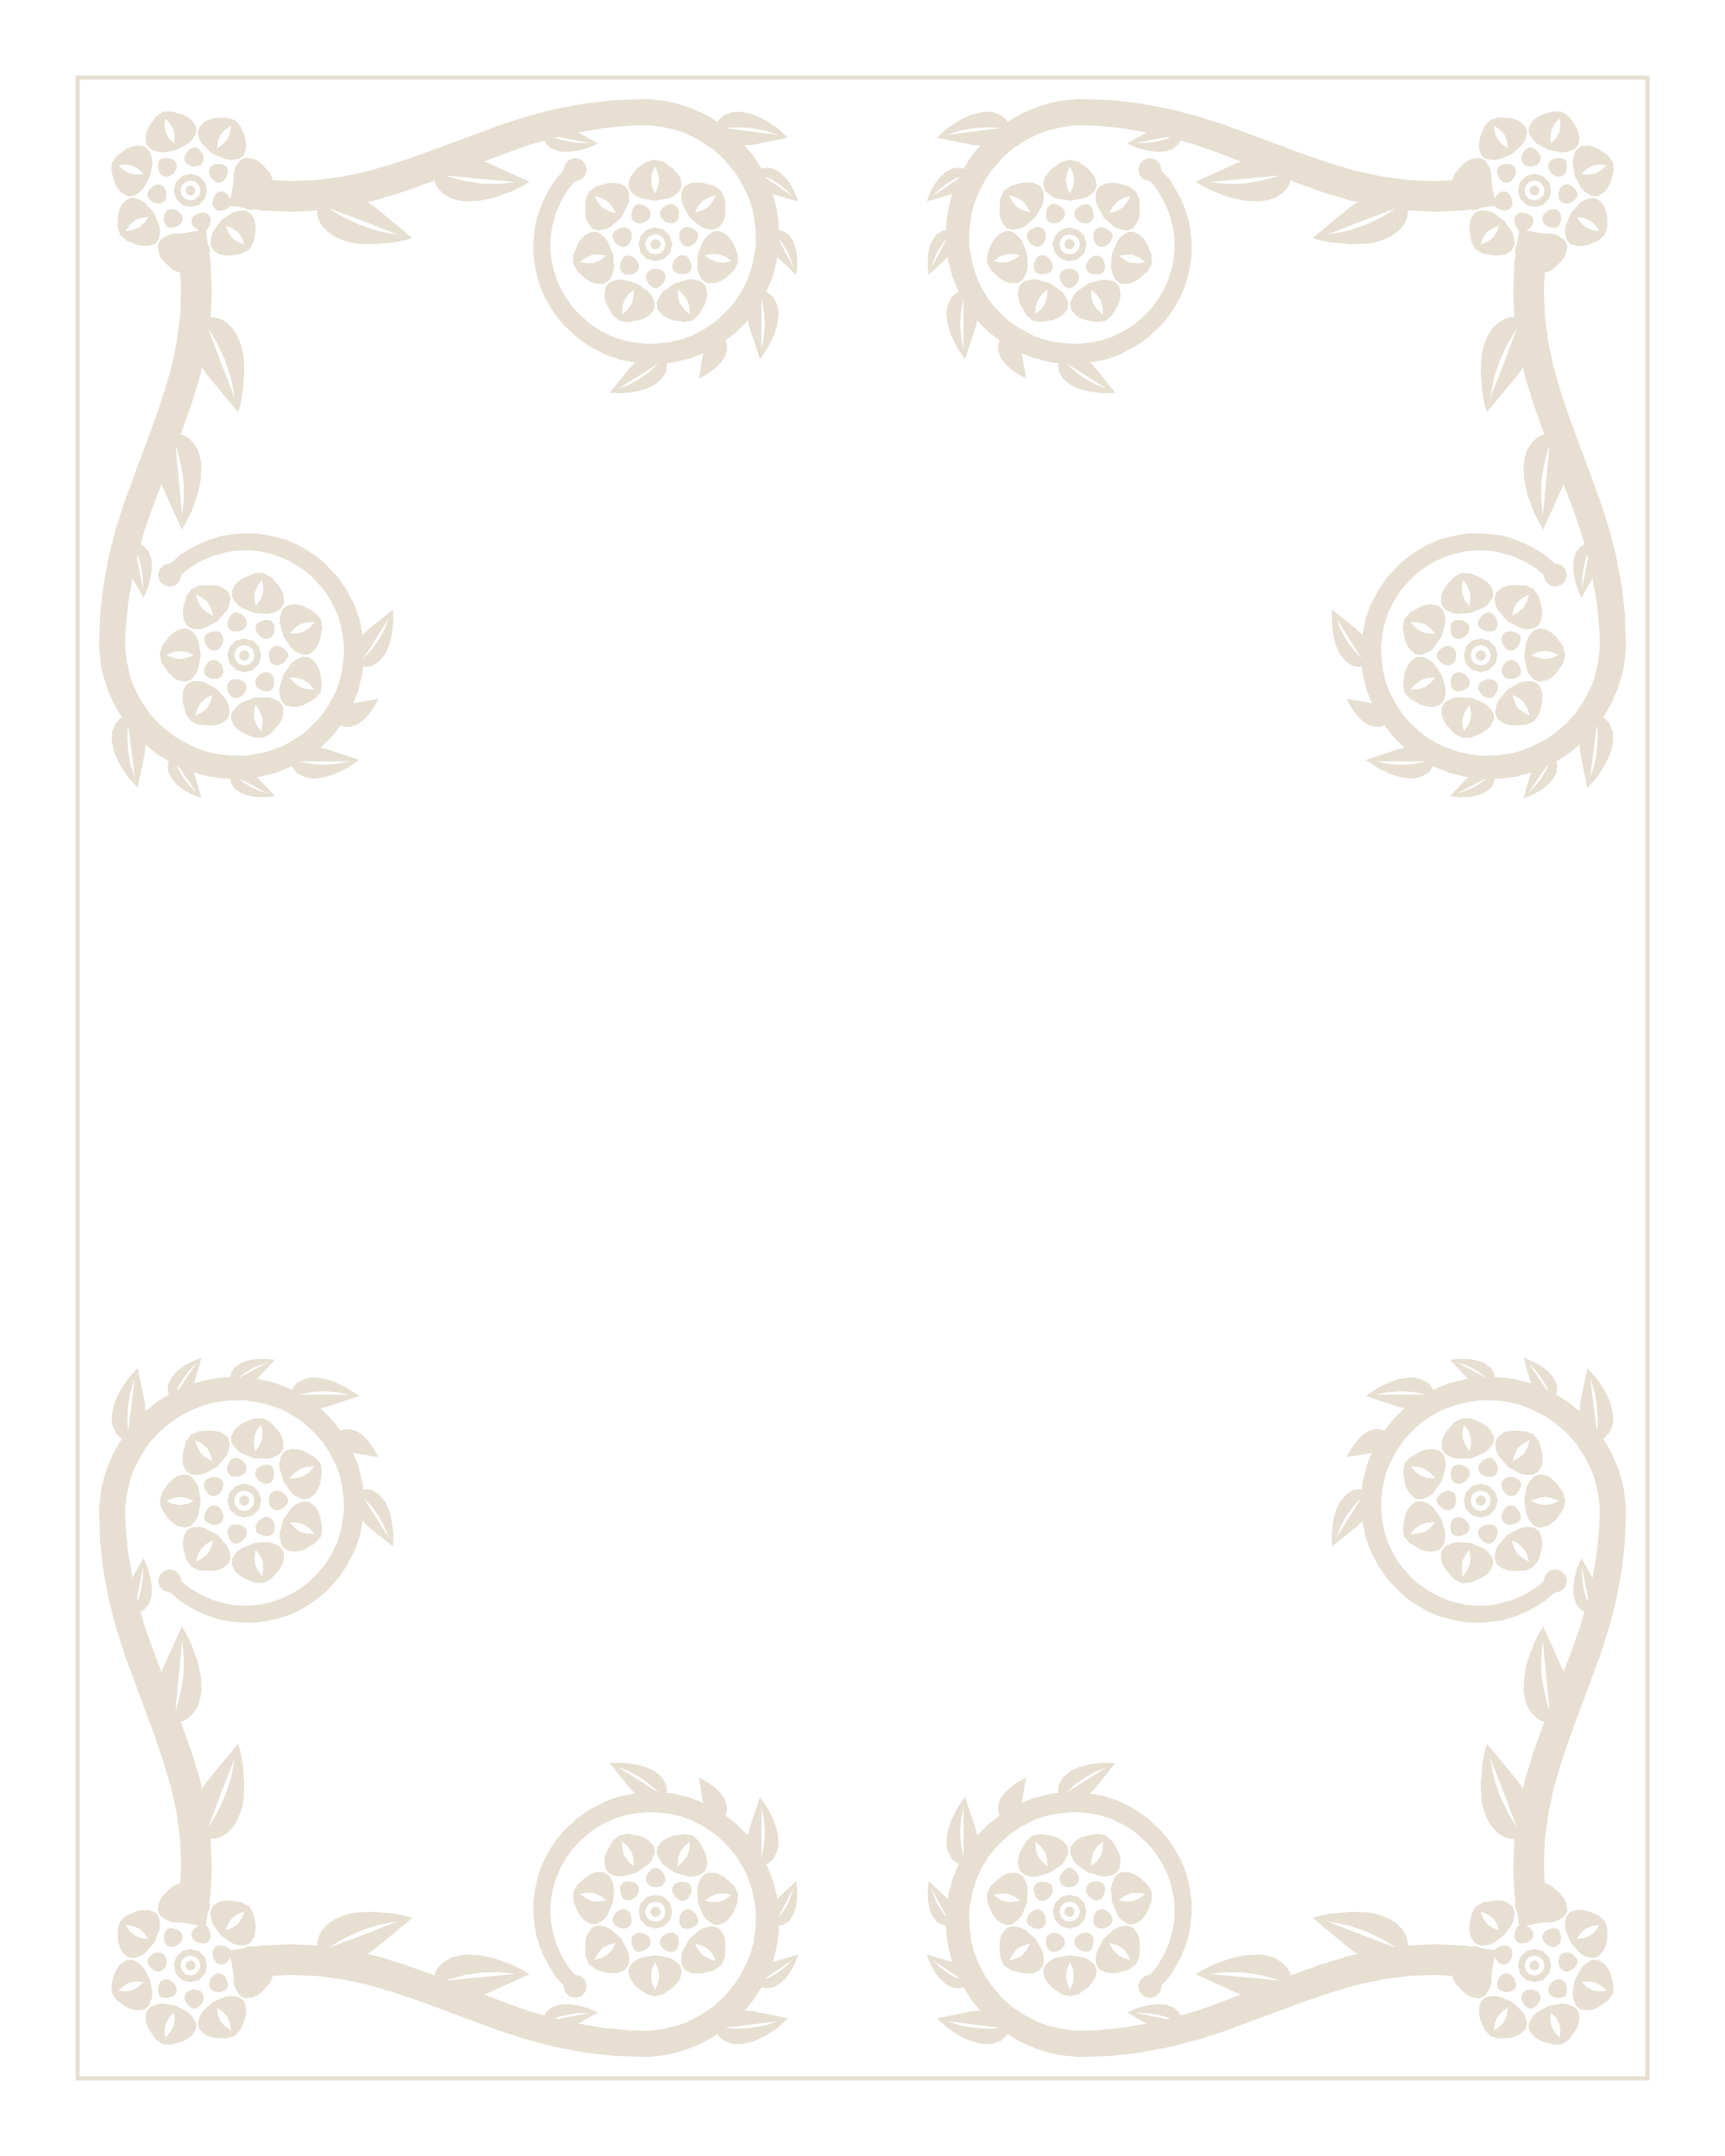
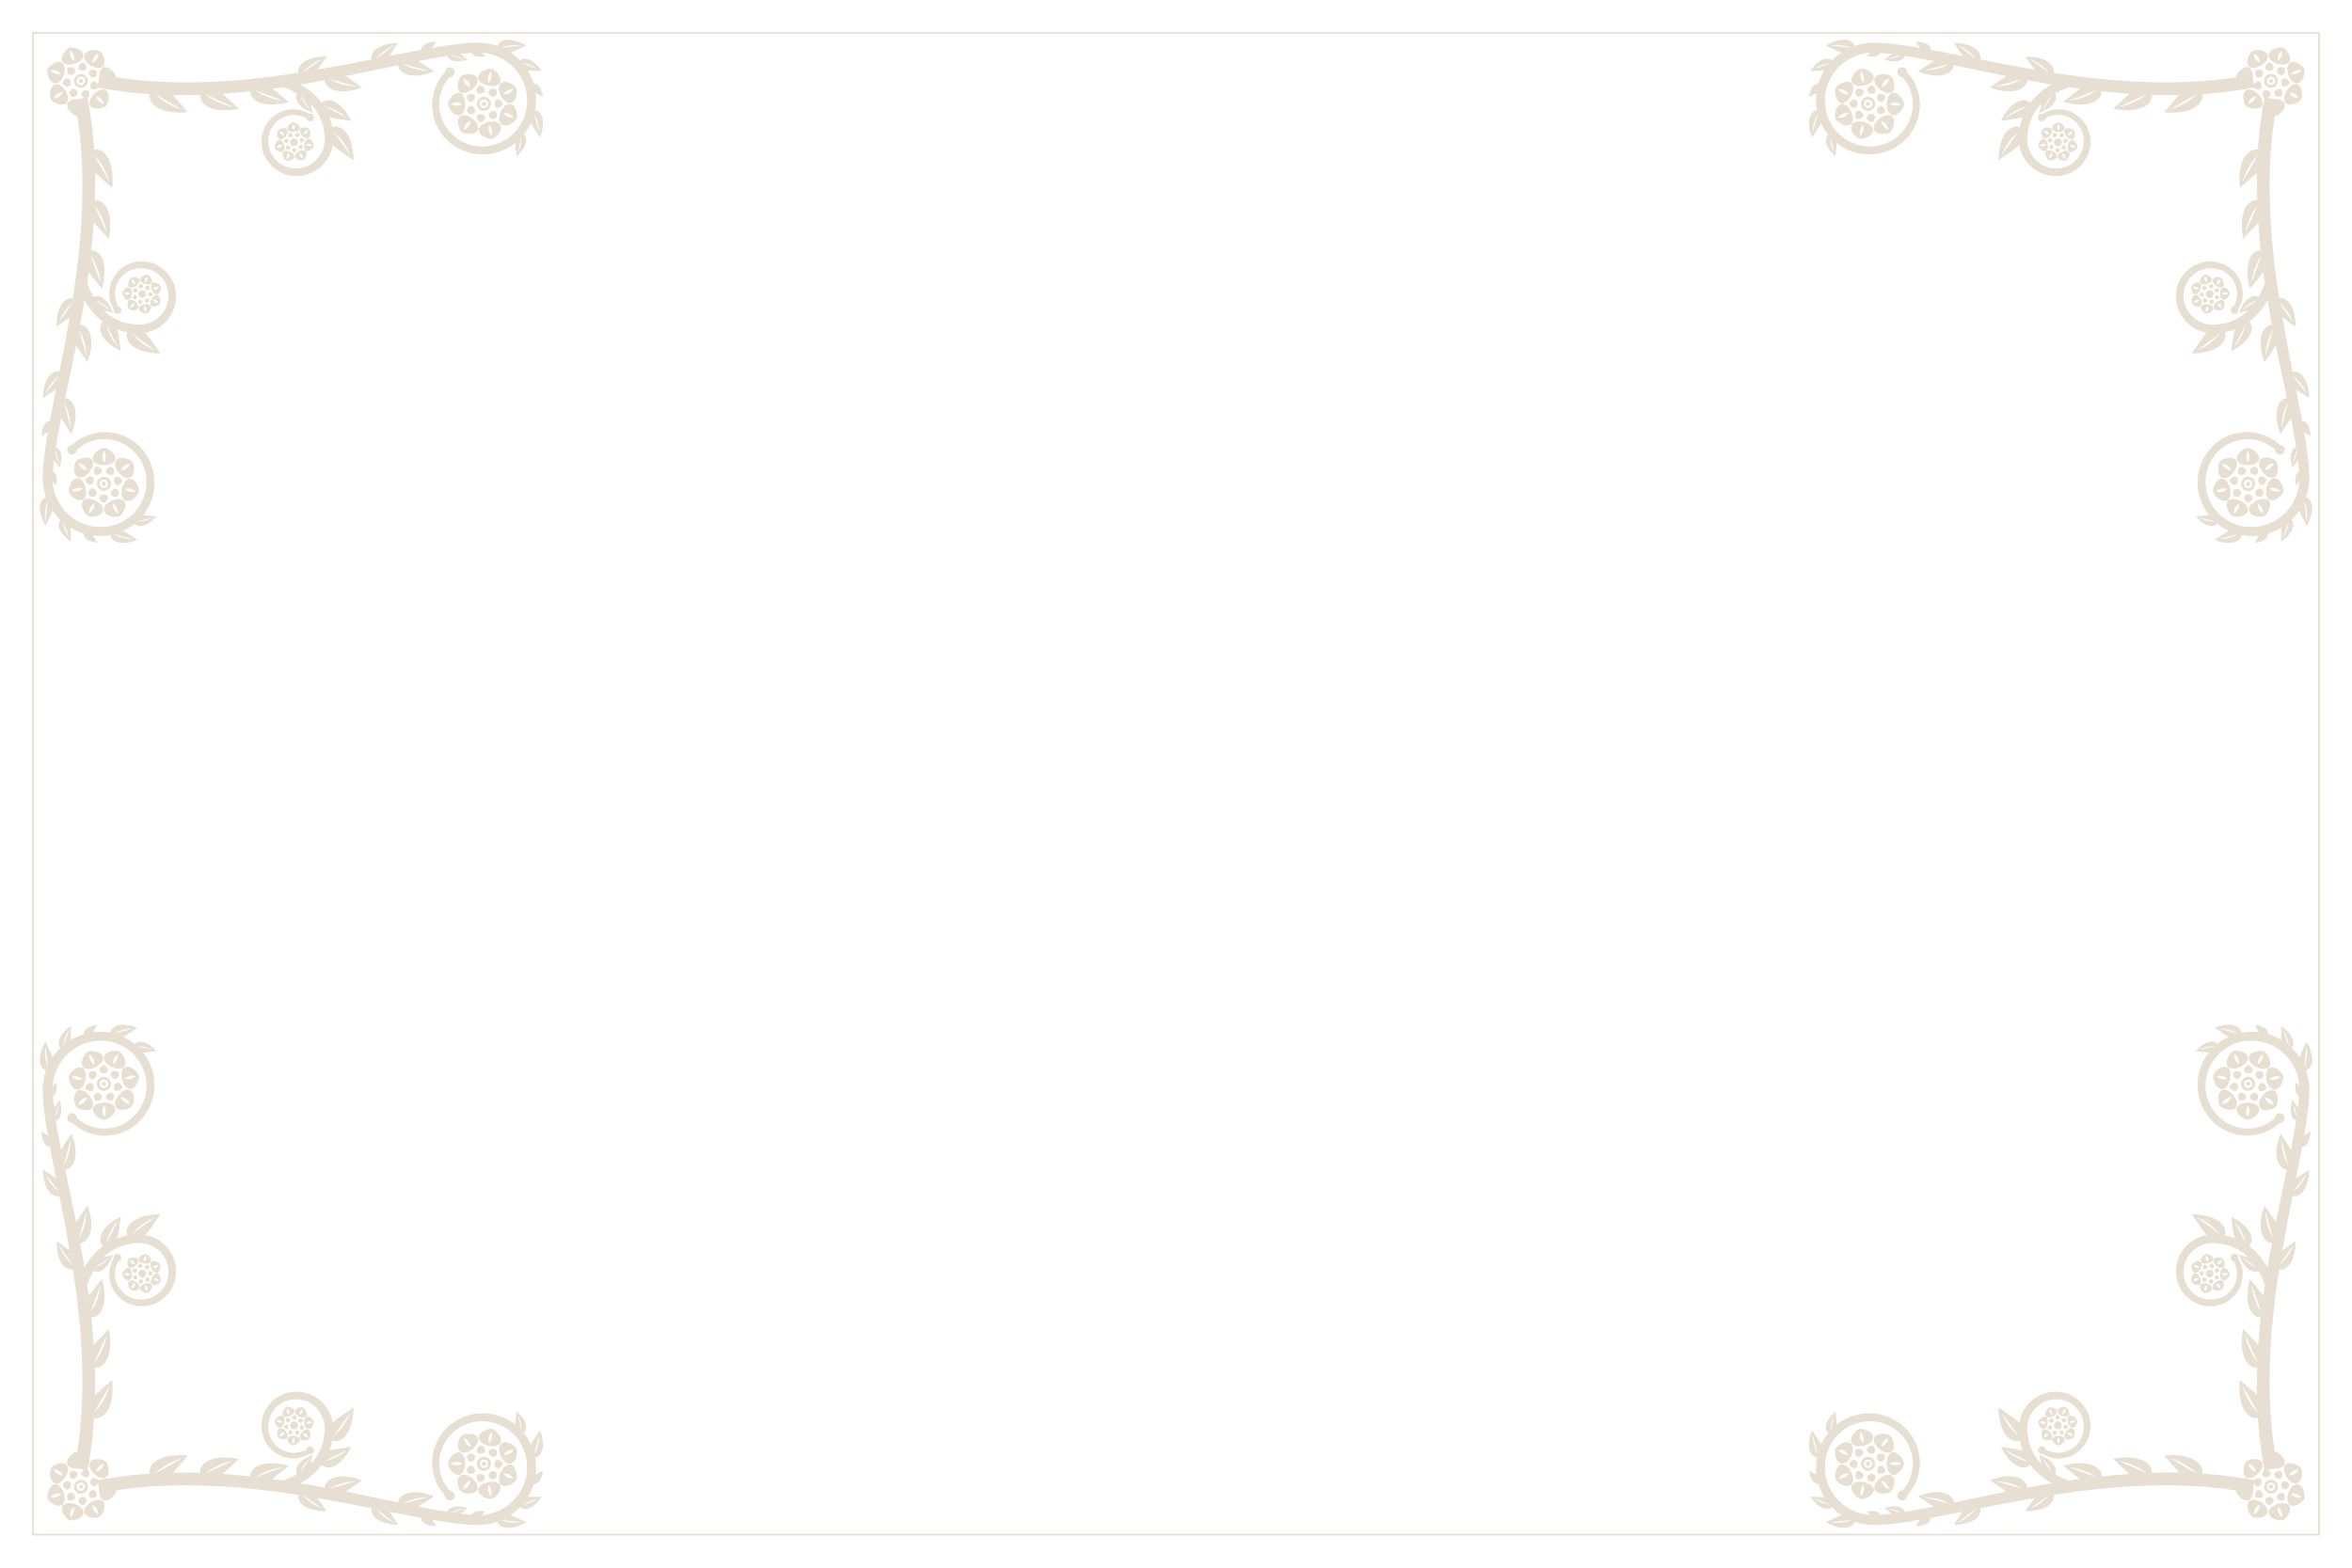
- <svg xmlns="http://www.w3.org/2000/svg" viewBox="0 0 500 625" width="500" height="625" fill="#e6dfd2">
+ <svg xmlns="http://www.w3.org/2000/svg" viewBox="0 0 1603.7 1069.1" width="1603.7" height="1069.1" fill="#e6dfd2">
  <defs>
-     <path id="orn-8emhke-0" d="M68.1 50.8L76.6 52.1L84.2 52.5L91.8 52.2L99.3 51.2L106.8 49.6L114.2 47.4L121.6 44.9L145.1 36.2L152.9 33.7L160.9 31.6L170.1 29.9L178.3 29L187.7 28.7L193.2 29.3L196.5 30.1L199.6 31.1L203.6 32.8L206.5 34.4L211.1 37.5L213.5 39.7L216.5 42.9L218.6 45.5L220.9 49.2L222.9 53.1L224.3 57.3L225.1 60.5L225.6 63.7L225.9 68.1L225.8 71.4L225.1 75.7L224 80L222.4 84L219.8 88.8L216.5 93.2L213.4 96.3L209.1 99.6L204.3 102.2L200.3 103.8L195 105.1L189.5 105.6L185.2 105.3L179.8 104.3L175.7 102.9L170.9 100.4L167.3 97.9L163.4 94.2L161.3 91.7L159.5 89L157.9 86.2L156.6 83.2L155.7 80.1L155 76.9L154.6 73.7L154.6 70.4L154.9 67.2L155.4 64L156.4 60.9L157.6 57.9L159.1 55.1L160.8 52.3L162.9 49.9L165.1 47.6L168.3 50.8L166.3 52.9L164.6 55L162.7 58.2L161.2 61.6L160.2 65.1L159.7 67.8L159.5 71.5L159.8 75.1L160.6 78.7L161.5 81.3L162.6 83.8L164 86.2L166.1 89.2L168 91.2L170.7 93.6L172.2 94.7L174.5 96.1L177.8 97.7L181.3 98.8L184 99.3L187.6 99.7L190.3 99.6L194 99.2L197.5 98.4L200.1 97.5L204.1 95.4L207.1 93.4L209.2 91.6L211.7 89L213.4 86.9L215.3 83.8L216.5 81.4L218 77.1L218.7 73.5L219.1 70.9L219 66.3L218.4 61.9L217.7 59.3L216.4 55.9L214.3 51.9L212.8 49.7L209.9 46.2L206.6 43.2L202.8 40.7L198.8 38.7L196.3 37.8L191.9 36.8L189.2 36.4L187.4 36.3L182.8 36.4L175.1 37.1L167.5 38.4L159.9 40.1L153.4 42L146.9 44.3L125.5 52.5L116.9 55.6L109 58L100.8 59.8L92.5 61L84.1 61.4L75.7 61L66.4 59.6ZM170.1 49.2L169.6 50.9L168.4 52.1L166.7 52.6L165 52.1L163.8 50.9L163.3 49.2L163.8 47.5L165 46.3L166.7 45.8L168.4 46.3L169.6 47.5ZM184.6 82.2L187.9 84.5L188.9 85.7L189.7 87.6L189.8 88.4L189.6 89.7L188.3 91.3L187 92.2L185.3 92.8L181.9 93.4L179.5 93L177.6 91.3L175.9 88.4L175.3 86.6L175.2 85.1L175.6 83.1L176.5 82L177.1 81.6L179.1 81.1L180.7 81.1L184.6 82.2ZM183.7 84L182.1 85.4L180.9 87.1L180.4 89L180.3 91.2L181.9 89.8L183.1 88.1L183.6 86.2L183.7 84ZM184.5 75.3L185.2 76.7L185.2 77.2L185.1 78.1L184.5 78.9L183.7 79.4L182.3 79.6L180.9 79.4L180.1 78.8L179.7 77.8L179.8 76.5L180.3 75.1L180.9 74.4L181.9 74.1L182.7 74.1L183.2 74.3L184.5 75.3ZM177.7 73.7L178 77.7L177.6 79.2L176.7 81.1L176.1 81.6L174.9 82.3L172.9 82.3L171.4 81.8L169.9 80.9L167.3 78.6L166.1 76.4L166.2 73.9L167.5 70.7L168.5 69.2L169.6 68.1L171.4 67.2L172.8 67.2L173.5 67.5L175.2 68.7L176.1 69.9L177.7 73.7ZM175.7 74.1L173.6 73.8L171.6 73.9L169.8 74.7L168 76L170.1 76.3L172.2 76.2L174 75.4L175.7 74.1ZM183 69.3L182.4 70.7L182 71.1L181.3 71.5L180.3 71.6L179.4 71.2L178.3 70.3L177.6 69.1L177.5 68L178.1 67.1L179.2 66.3L180.6 65.9L181.5 66L182.4 66.5L182.9 67.1L183.1 67.7L183 69.3ZM180.1 63L177.1 65.7L175.7 66.4L173.7 66.8L172.9 66.7L171.6 66.2L170.4 64.6L169.8 63.1L169.6 61.4L169.7 57.9L170.7 55.6L172.7 54.1L176 53.1L177.8 53L179.4 53.2L181.2 54L182 55.1L182.3 55.9L182.4 57.9L182 59.4L180.1 63ZM178.5 61.8L177.5 59.9L176.1 58.4L174.4 57.4L172.3 56.8L173.3 58.7L174.6 60.2L176.4 61.2L178.5 61.8ZM186.9 64.4L185.3 64.8L184.8 64.7L184 64.4L183.3 63.7L183 62.8L183.1 61.4L183.6 60.1L184.4 59.3L185.4 59.2L186.8 59.6L187.9 60.4L188.5 61.2L188.6 62.2L188.4 63L188.1 63.5L186.9 64.4ZM189.9 58.2L185.9 57.5L184.5 56.9L182.9 55.6L182.5 54.9L182.1 53.6L182.6 51.6L183.4 50.3L184.6 48.9L187.4 46.9L189.8 46.3L192.3 46.9L195.1 48.9L196.3 50.2L197.2 51.5L197.6 53.5L197.3 54.8L196.9 55.5L195.3 56.8L193.9 57.5L189.9 58.2ZM189.9 56.2L190.7 54.2L191.1 52.2L190.7 50.2L189.9 48.2L189 50.2L188.7 52.2L189 54.2L189.9 56.2ZM193 64.4L191.8 63.4L191.5 62.9L191.3 62.1L191.4 61.2L191.9 60.4L193.1 59.5L194.4 59.1L195.5 59.3L196.2 60L196.8 61.3L196.8 62.7L196.6 63.6L195.9 64.3L195.1 64.7L194.6 64.8L193 64.4ZM199.8 62.9L197.8 59.3L197.5 57.8L197.5 55.8L197.8 55L198.6 53.9L200.4 53L201.9 52.9L203.7 53L207.1 53.9L209.1 55.4L210.1 57.7L210.3 61.1L210.1 62.9L209.6 64.4L208.3 66L207 66.5L206.3 66.6L204.2 66.2L202.9 65.6L199.8 62.9ZM201.4 61.6L203.4 61L205.2 60.1L206.5 58.5L207.5 56.6L205.5 57.2L203.7 58.2L202.4 59.7L201.4 61.6ZM196.9 69.2L196.9 67.6L197.1 67.1L197.6 66.4L198.4 65.9L199.4 65.8L200.7 66.2L201.9 67L202.4 67.9L202.3 68.9L201.7 70.2L200.6 71.1L199.7 71.5L198.7 71.4L198 71L197.6 70.6L196.9 69.2ZM202.3 73.5L203.8 69.8L204.8 68.6L206.4 67.3L207.2 67L208.5 67L210.4 67.9L211.5 69L212.5 70.4L213.8 73.6L213.9 76.1L212.8 78.3L210.2 80.7L208.7 81.6L207.2 82.1L205.2 82.1L204 81.5L203.4 80.9L202.5 79.1L202.1 77.6L202.3 73.5ZM204.3 74L206 75.2L207.9 76L209.9 76.1L212 75.7L210.3 74.4L208.4 73.7L206.4 73.6L204.3 74ZM195.6 75.2L196.8 74.2L197.3 74L198.2 74L199.1 74.3L199.7 75L200.3 76.3L200.4 77.7L200 78.7L199.2 79.3L197.8 79.5L196.4 79.3L195.5 78.8L195 78L194.8 77.2L194.9 76.6L195.6 75.2ZM195.5 82.2L199.4 81L201 81L203 81.5L203.6 81.9L204.5 82.9L205 84.9L204.8 86.5L204.3 88.2L202.6 91.2L200.8 92.9L198.3 93.3L194.9 92.8L193.2 92.1L191.9 91.3L190.6 89.7L190.4 88.4L190.4 87.6L191.3 85.7L192.2 84.5L195.5 82.2ZM196.4 83.9L196.5 86.1L197.1 88L198.3 89.7L199.9 91.1L199.8 88.9L199.2 87L198 85.4L196.4 83.9ZM190 77.9L191.6 78.2L192.1 78.5L192.6 79.2L192.9 80.1L192.8 81L192.1 82.3L191.1 83.2L190.1 83.6L189.1 83.3L188 82.3L187.3 81.1L187.2 80.1L187.5 79.2L188 78.6L188.5 78.2L190 77.9ZM194.9 70.8L194.2 73.3L192.4 75.1L190 75.7L187.5 75.1L185.7 73.3L185.1 70.8L185.7 68.4L187.5 66.6L190 65.9L192.4 66.6L194.2 68.4ZM192.5 69.3L191.5 68.3L190 67.9L188.5 68.3L187.4 69.3L187 70.8L187.4 72.3L188.5 73.4L190 73.7L191.5 73.4L192.5 72.3L192.9 70.8ZM191.5 70.8L191.3 71.5L190.7 72.1L190 72.3L189.3 72.1L188.7 71.5L188.5 70.8L188.7 70.1L189.3 69.5L190 69.3L190.7 69.5L191.3 70.1ZM92.3 58.8L94.6 56.8L96.1 56.2L97.4 55.9L99.6 55.8L102.5 56.5L105.2 57.7L108.5 59.9L119.5 69L117.2 69.7L113.8 70.3L108 70.8L103.4 70.6L101.2 70.2L99.1 69.5L97 68.6L95.2 67.4L93.5 65.7L92.8 64.6L92.3 63.4L91.9 61.8L92.3 58.8ZM95.1 60.3L99.6 63L104.3 65.2L109.3 66.9L115.5 68.1L104.8 63.9L95.1 60.3ZM125.7 50.2L127.3 47.7L128.5 46.8L129.6 46.2L131.7 45.6L134.5 45.4L137.3 45.9L140.9 47L153.5 52.7L151.5 53.9L148.5 55.4L143.3 57.3L139 58.2L134.7 58.4L132.6 58L130.5 57.4L128.6 56.2L127.7 55.4L126.8 54.4L126.1 53.1L125.7 50.2ZM128.6 50.8L134.5 52.4L139.4 53.2L144.5 53.3L149.5 52.8L128.6 50.8ZM157.5 38.7L158.6 37.4L159.3 36.9L161.2 36.4L162.8 36.4L164.4 36.8L166.4 37.7L173.3 41.6L170.3 42.9L167.2 43.7L164.7 44L162.2 43.9L159.9 43.1L158.4 41.8L157.6 40.4L157.5 38.7ZM159.2 39.2L161.9 40.3L164.7 41L167.5 41.4L171 41.5L159.2 39.2ZM207.4 37.1L208.1 35L209.7 33.5L212.2 32.5L213.8 32.4L215.4 32.5L218.6 33.3L221.6 34.7L225.2 37L228.4 39.9L218.2 42L215.3 42.2L213.1 42.1L211 41.5L208.9 40.1L208.2 39.2L207.4 37.1ZM209.7 37.1L225.5 39.1L221.1 37.7L217.3 37.1L213.5 36.9L209.7 37.1ZM219.4 50.1L220.5 49L222 48.6L223.8 48.8L225.8 49.8L227.5 51.3L228.9 53.1L230.3 55.6L231.4 58.4L224.5 56.4L222.6 55.7L221.4 54.9L220.3 53.9L219.4 52.4L219.2 51.6L219.4 50.1ZM220.8 50.8L229.9 57L227.6 54.8L225.5 53.2L223.2 51.8L220.8 50.8ZM224.2 67.1L225.6 66.7L227 67L228.5 67.9L229.8 69.7L230.6 71.8L231 74L231.1 76.9L230.8 79.7L225.7 74.9L224.4 73.4L223.6 72.2L223.2 70.8L223.1 69L223.3 68.3L224.2 67.1ZM225.1 68.3L230.1 77.8L229.3 75.4L228.3 73L226.9 70.8L225.1 68.3ZM220.5 84.3L222.5 84.8L224.1 86L225.2 88.2L225.6 89.7L225.7 91.2L225.3 94.2L224.3 97.2L222.6 100.7L220.3 104.1L217.2 94.8L216.6 92.2L216.5 90.2L216.8 88.2L217.9 86L218.7 85.3L220.5 84.3ZM220.7 86.4L220.7 101.3L221.4 97.7L221.7 94.2L221.5 90.6L220.7 86.4ZM209.1 97.7L210.2 98.6L210.7 99.9L210.7 101.6L210 103.6L208.8 105.3L207.2 106.8L205 108.4L202.6 109.7L203.7 103L204.8 100L205.6 98.9L207 97.9L207.7 97.7L209.1 97.7ZM192.6 103.9L193.3 105.8L193.1 107.7L191.9 109.7L189.7 111.6L187.1 112.8L184.3 113.5L180.5 114L176.7 113.9L182.5 106.7L184.4 104.8L185.9 103.7L187.7 103L189.9 102.7L190.9 102.9L192.6 103.9ZM191.1 105.2L179.2 112.7L182.3 111.5L185.3 109.9L188.1 107.9L191.1 105.2Z" />
-     <path id="orn-8emhke-1" d="M64 64L67.2 61.7L68.7 61.2L70.7 61L71.4 61.2L72.6 61.8L73.7 63.5L74 65L74.1 66.8L73.5 70.1L72.3 72.3L70.1 73.5L66.8 74.1L65 74L63.5 73.7L61.8 72.6L61.2 71.4L61 70.7L61.2 68.7L61.7 67.2L64 64ZM65.4 65.4L66.2 67.4L67.3 69L68.9 70.1L70.9 70.9L70.1 68.9L69 67.3L67.4 66.2L65.4 65.4ZM57.5 61.8L59 61.6L59.6 61.7L60.3 62.1L60.9 62.9L61.1 63.8L60.8 65.2L60.2 66.4L59.3 67L58.3 67.1L57.1 66.5L56 65.6L55.6 64.8L55.5 63.8L55.8 63L56.2 62.6L57.5 61.8ZM53.8 67.6L57.7 68.6L58.9 69.4L60.3 70.9L60.7 71.6L60.9 72.9L60.2 74.8L59.2 76L57.9 77.2L54.9 78.8L52.5 79.2L50.2 78.3L47.7 76L46.6 74.6L46 73.2L45.7 71.2L46.2 70L46.7 69.4L48.4 68.3L49.8 67.8L53.8 67.6ZM53.6 69.5L52.5 71.3L52 73.2L52.1 75.2L52.7 77.2L53.8 75.4L54.4 73.5L54.2 71.5L53.6 69.5ZM51.5 61.1L52.6 62.2L52.8 62.7L53 63.5L52.7 64.4L52.1 65.2L50.9 65.8L49.5 66.1L48.5 65.8L47.9 65L47.5 63.7L47.6 62.3L48 61.5L48.7 60.8L49.5 60.6L50 60.6L51.5 61.1ZM44.7 61.8L46.2 65.5L46.4 67L46.1 69L45.8 69.7L44.9 70.7L43 71.3L41.4 71.3L39.7 71L36.6 69.7L34.8 68L34.1 65.7L34.2 62.3L34.7 60.6L35.4 59.2L36.8 57.8L38.1 57.4L38.8 57.4L40.8 58L42 58.8L44.7 61.8ZM43 62.9L40.9 63.2L39.1 63.9L37.6 65.2L36.4 67L38.5 66.7L40.4 65.9L41.8 64.6L43 62.9ZM48.3 56L48.1 57.5L47.9 58L47.3 58.6L46.4 59L45.5 59L44.2 58.5L43.2 57.6L42.7 56.6L42.9 55.6L43.7 54.5L44.9 53.7L45.8 53.4L46.7 53.6L47.4 54.1L47.8 54.5L48.3 56ZM43.5 51.1L41.6 54.6L40.5 55.7L38.8 56.7L38 56.9L36.7 56.8L35 55.7L34 54.5L33.2 52.9L32.3 49.7L32.4 47.2L33.8 45.2L36.6 43.2L38.2 42.5L39.7 42.2L41.7 42.4L42.8 43.2L43.3 43.8L44 45.7L44.2 47.2L43.5 51.1ZM41.6 50.5L40.1 49L38.3 48L36.4 47.7L34.3 47.9L35.8 49.3L37.6 50.3L39.5 50.6L41.6 50.5ZM50.3 50.3L49 51.1L48.4 51.2L47.6 51.2L46.7 50.7L46.2 50L45.8 48.6L45.9 47.2L46.3 46.3L47.2 45.9L48.6 45.8L50 46.2L50.7 46.7L51.2 47.6L51.2 48.4L51.1 49L50.3 50.3ZM51.1 43.5L47.2 44.2L45.7 44L43.8 43.3L43.2 42.8L42.4 41.7L42.2 39.7L42.5 38.2L43.2 36.6L45.2 33.8L47.2 32.4L49.7 32.3L52.9 33.2L54.5 34L55.7 35L56.8 36.7L56.9 38L56.7 38.8L55.7 40.5L54.6 41.6L51.1 43.5ZM50.5 41.6L50.6 39.5L50.3 37.6L49.3 35.8L47.9 34.3L47.7 36.4L48 38.3L49 40.1L50.5 41.6ZM56 48.3L54.5 47.8L54.1 47.4L53.6 46.7L53.4 45.8L53.7 44.9L54.5 43.7L55.6 42.9L56.6 42.7L57.6 43.2L58.5 44.2L59 45.5L59 46.4L58.6 47.3L58 47.9L57.5 48.1L56 48.3ZM61.8 44.7L58.8 42L58 40.8L57.4 38.8L57.4 38.1L57.8 36.8L59.2 35.4L60.6 34.7L62.3 34.2L65.7 34.1L68 34.8L69.7 36.6L71 39.7L71.3 41.4L71.3 43L70.7 44.9L69.7 45.8L69 46.1L67 46.4L65.5 46.2L61.8 44.7ZM62.9 43L64.6 41.8L65.9 40.4L66.7 38.5L67 36.4L65.2 37.6L63.9 39.1L63.2 40.9L62.9 43ZM61.1 51.5L60.6 50L60.6 49.5L60.8 48.7L61.5 48L62.3 47.6L63.7 47.5L65 47.9L65.8 48.5L66.1 49.5L65.8 50.9L65.2 52.1L64.4 52.7L63.5 53L62.7 52.8L62.2 52.6L61.1 51.5ZM67.6 53.8L67.8 49.8L68.3 48.4L69.4 46.7L70 46.2L71.2 45.7L73.2 46L74.6 46.6L76 47.7L78.3 50.2L79.2 52.5L78.8 54.9L77.2 57.9L76 59.2L74.8 60.2L72.9 60.9L71.6 60.7L70.9 60.3L69.4 58.9L68.6 57.7L67.6 53.8ZM69.5 53.6L71.5 54.2L73.5 54.4L75.4 53.8L77.2 52.7L75.2 52.1L73.2 52L71.3 52.5L69.5 53.6ZM61.8 57.5L62.6 56.2L63 55.8L63.8 55.5L64.8 55.6L65.6 56L66.5 57.1L67.1 58.3L67 59.3L66.4 60.2L65.2 60.8L63.8 61.1L62.9 60.9L62.1 60.3L61.7 59.6L61.6 59L61.8 57.5ZM60 55.2L59.4 57.6L57.6 59.4L55.2 60L52.8 59.4L51 57.6L50.4 55.2L51 52.8L52.8 51L55.2 50.4L57.6 51L59.4 52.8ZM57.7 53.8L56.7 52.7L55.2 52.3L53.8 52.7L52.7 53.8L52.3 55.2L52.7 56.7L53.8 57.7L55.2 58.1L56.7 57.7L57.7 56.7L58.1 55.2ZM56.7 55.2L56.5 55.9L55.9 56.5L55.2 56.7L54.5 56.5L54 55.9L53.8 55.2L54 54.5L54.5 54L55.2 53.8L55.9 54L56.5 54.5Z" />
+     <path id="orn-1knf2k6-0" d="M68.1 50.8L78.8 52.7L89.5 54.1L100.3 55.2L112.1 55.9L124 56.2L135.8 56.1L148.7 55.6L161.5 54.8L173.4 53.6L185.2 52.3L198 50.5L211.8 48.3L236.3 43.9L284.4 34.5L302.2 31.4L310.2 30.3L317.3 29.5L324.5 29.1L328.9 29.2L333.2 29.8L336.4 30.5L341.5 32.3L344.5 33.7L348.2 35.9L350.8 37.8L354.8 41.5L357 44L359.5 47.5L361.2 50.4L363.3 55.3L364.3 58.5L365.1 62.7L365.5 66L365.4 71.4L364.8 75.7L363.7 79.9L362.1 83.9L359.5 88.7L356.2 93L353.2 96.1L348.9 99.4L344.2 102L340.1 103.6L334.9 104.9L330.6 105.3L325.2 105.1L320.9 104.4L315.8 102.7L311.9 100.8L307.4 97.8L304.2 94.9L302 92.5L300.1 89.8L298.5 87.1L297.1 84.1L296 81.1L295.3 77.9L294.7 73.6L294.6 71.5L294.8 68.2L295.3 65.1L296.1 61.9L297.6 57.9L299.1 55L300.9 52.3L302.9 49.8L305.1 47.6L308.3 50.8L305.7 53.5L303.6 56.5L301.8 59.8L300.9 62.4L299.9 66L299.5 69.6L299.5 73.3L299.9 76L300.5 78.7L301.7 82.2L302.9 84.7L304.9 87.8L306.6 89.9L309.2 92.5L310.6 93.7L313.6 95.8L316.1 97.1L319.5 98.4L322.1 99.2L325.7 99.8L329.4 99.9L332.1 99.7L335.8 99.1L338.4 98.3L341.8 96.9L345.8 94.7L347.9 93L350.7 90.6L352.5 88.5L354.6 85.5L355.9 83.2L357.4 79.8L358.3 77.2L359.2 72.7L359.4 68.2L359.2 64.5L358.7 61.8L357.5 57.5L355.6 53.3L353.7 50.2L351.4 47.3L348.9 44.7L346.8 42.9L343.1 40.4L339 38.4L336.4 37.4L332 36.3L327.5 35.8L321.8 36.1L316 36.6L302.3 38.5L285.7 41.5L238.7 51.3L213.1 56.2L199.2 58.5L186.3 60.4L174.3 61.9L162.2 63.1L149.2 64.1L136 64.7L123.9 64.9L111.8 64.7L99.6 64L88.5 63L77.4 61.5L66.4 59.6ZM192.7 52.4L197.6 54.2L201.4 55.9L206.1 58.4L209.7 60.7L213 63.4L216.2 66.3L219 69.6L220.9 72.2L223 76L224.3 79L225.7 83.1L226.7 87.3L227.2 91.5L227.3 95.9L226.9 99.2L226 102.5L224.8 105.6L223.2 108.6L221.1 111.3L218.8 113.7L216.2 115.7L213.3 117.4L210.2 118.7L206.9 119.6L203.6 120L200.2 120L196.9 119.5L193.7 118.6L190.7 117.2L187.8 115.4L185.3 113.2L183.1 110.7L181.2 107.9L180.3 106L179.4 103.9L178.6 100.6L178.3 97.3L178.3 95.1L178.6 92.9L179.4 89.7L180.6 86.6L181.7 84.7L183 82.9L185.2 80.4L188.7 77.7L191.6 76.2L193.7 75.4L198 74.6L201.3 74.5L203.5 74.8L205.7 75.3L208.7 76.4L212.5 78.6L210.4 81.5L207.3 79.7L203.8 78.7L200.2 78.3L197.5 78.6L195.8 79L193.3 79.9L190.9 81.2L188.1 83.4L186.4 85.4L184.5 88.5L183.6 91L182.9 94.5L182.9 98L183.6 101.5L184.9 104.8L186.9 107.8L189.3 110.3L190.7 111.4L193 112.8L195.4 113.8L198 114.5L200.6 114.9L203.2 114.8L205.9 114.4L208.4 113.7L210.8 112.7L213 111.3L215.1 109.6L216.9 107.7L218.4 105.5L219.7 103.2L220.6 100.8L221.2 98.2L221.5 95.6L221.3 92L220.8 88.3L220.2 85.6L219.4 83L218 79.6L216.7 77.2L214.7 74.1L212.3 71.3L210.3 69.4L207.5 67L204.4 64.9L201.2 63L197.8 61.3L190.7 58.6ZM310.1 49.2L309.6 50.9L308.4 52.1L306.7 52.6L305 52.1L303.8 50.9L303.3 49.2L303.8 47.5L305 46.3L306.7 45.8L308.4 46.3L309.6 47.5ZM214.1 80.1L213.8 81.4L212.8 82.4L211.4 82.8L210.1 82.4L209.1 81.4L208.8 80.1L209.1 78.7L210.1 77.7L211.4 77.4L212.8 77.7L213.8 78.7ZM317.3 70.9L316.7 75L316.1 76.3L314.8 77.9L314.1 78.4L312.8 78.7L310.8 78.3L309.5 77.5L308.1 76.3L306.1 73.5L305.4 71.1L306.1 68.6L308 65.8L309.3 64.6L310.7 63.7L312.6 63.2L314 63.6L314.6 64L316 65.6L316.6 66.9L317.3 70.9ZM315.4 71L313.4 70.1L311.4 69.8L309.4 70.2L307.4 71L309.4 71.9L311.4 72.2L313.4 71.8L315.4 71ZM323.5 67.8L322.6 69L322.1 69.4L321.3 69.6L320.3 69.4L319.5 68.9L318.7 67.8L318.3 66.4L318.4 65.4L319.1 64.6L320.4 64.1L321.9 64L322.8 64.3L323.5 64.9L323.8 65.7L323.9 66.3L323.5 67.8ZM322 61L318.5 63L317 63.4L314.9 63.4L314.2 63.1L313.1 62.3L312.2 60.5L312 58.9L312.1 57.1L313 53.8L314.5 51.8L316.8 50.8L320.2 50.5L322 50.8L323.5 51.3L325.1 52.5L325.6 53.8L325.7 54.6L325.3 56.6L324.7 58L322 61ZM320.7 59.5L320.2 57.4L319.2 55.6L317.6 54.3L315.7 53.3L316.3 55.4L317.3 57.2L318.8 58.5L320.7 59.5ZM328.3 63.9L326.8 63.9L326.2 63.7L325.5 63.3L325 62.4L324.9 61.5L325.3 60.1L326.1 58.9L327 58.4L328.1 58.5L329.3 59.1L330.2 60.2L330.6 61.1L330.5 62.1L330.2 62.8L329.8 63.2L328.3 63.9ZM332.7 58.4L328.9 57L327.7 56L326.4 54.4L326.1 53.7L326.1 52.3L326.9 50.4L328 49.3L329.5 48.3L332.7 47L335.2 46.8L337.4 48L339.7 50.5L340.7 52.1L341.2 53.5L341.2 55.6L340.6 56.8L340 57.3L338.2 58.3L336.7 58.7L332.7 58.4ZM333.1 56.5L334.3 54.8L335.1 52.9L335.2 50.9L334.8 48.8L333.5 50.5L332.8 52.4L332.7 54.4L333.1 56.5ZM334.4 65.2L333.3 64L333.2 63.5L333.1 62.6L333.5 61.7L334.1 61L335.5 60.5L336.9 60.4L337.8 60.7L338.4 61.6L338.7 63L338.4 64.4L338 65.2L337.2 65.8L336.4 65.9L335.8 65.9L334.4 65.2ZM341.3 65.2L340.1 61.3L340.1 59.8L340.6 57.8L341 57.1L342 56.2L344 55.7L345.6 55.9L347.3 56.4L350.3 58L352 59.9L352.5 62.4L351.9 65.8L351.3 67.5L350.5 68.8L348.9 70.1L347.6 70.4L346.8 70.3L344.9 69.4L343.7 68.5L341.3 65.2ZM343.1 64.3L345.3 64.2L347.2 63.6L348.8 62.4L350.2 60.8L348.1 60.9L346.1 61.5L344.5 62.7L343.1 64.3ZM337.1 70.7L337.4 69.2L337.7 68.7L338.3 68.1L339.3 67.8L340.2 68L341.5 68.6L342.4 69.7L342.8 70.7L342.4 71.7L341.5 72.7L340.3 73.4L339.3 73.6L338.4 73.3L337.8 72.7L337.4 72.3L337.1 70.7ZM341.4 76.2L343.7 72.8L344.9 71.8L346.8 71L347.6 70.9L348.9 71.1L350.5 72.4L351.4 73.7L352 75.4L352.6 78.7L352.2 81.2L350.6 83.1L347.6 84.8L345.9 85.4L344.3 85.6L342.3 85.1L341.3 84.3L340.9 83.6L340.3 81.6L340.3 80.1L341.4 76.2ZM343.2 77L344.7 78.6L346.3 79.8L348.3 80.3L350.4 80.4L349 78.8L347.3 77.6L345.4 77.1L343.2 77ZM334.5 76.3L335.9 75.6L336.5 75.5L337.3 75.7L338.1 76.2L338.6 77L338.8 78.4L338.6 79.8L338.1 80.7L337.1 81.1L335.7 81L334.4 80.5L333.7 79.8L333.3 78.9L333.3 78.1L333.5 77.5L334.5 76.3ZM332.9 83.1L337 82.8L338.5 83.1L340.3 84L340.9 84.6L341.5 85.8L341.6 87.8L341.1 89.3L340.2 90.9L337.9 93.5L335.7 94.7L333.2 94.6L330 93.3L328.5 92.3L327.4 91.2L326.5 89.4L326.5 88L326.8 87.3L328 85.6L329.2 84.7L332.9 83.1ZM333.4 85L333 87.2L333.2 89.2L334 91L335.2 92.7L335.6 90.6L335.5 88.6L334.7 86.8L333.4 85ZM328.5 77.8L329.9 78.4L330.3 78.8L330.7 79.5L330.8 80.5L330.5 81.4L329.5 82.5L328.3 83.2L327.3 83.3L326.4 82.8L325.6 81.6L325.2 80.2L325.2 79.3L325.7 78.4L326.4 77.9L326.9 77.7L328.5 77.8ZM322.2 80.8L325 83.8L325.7 85.1L326.1 87.1L326 87.9L325.5 89.2L323.9 90.5L322.4 91L320.6 91.3L317.2 91.1L314.9 90.2L313.4 88.2L312.4 84.9L312.2 83.1L312.4 81.5L313.3 79.7L314.4 78.8L315.1 78.6L317.1 78.5L318.6 78.8L322.2 80.8ZM321 82.3L319.1 83.4L317.6 84.7L316.7 86.5L316.1 88.6L318 87.6L319.5 86.2L320.4 84.4L321 82.3ZM323.6 74L324 75.5L323.9 76.1L323.6 76.8L322.9 77.5L322 77.8L320.6 77.7L319.3 77.2L318.6 76.5L318.4 75.4L318.8 74.1L319.6 72.9L320.4 72.4L321.3 72.2L322.1 72.4L322.6 72.7L323.6 74ZM334.9 70.8L334.2 73.3L332.4 75.1L330 75.7L327.5 75.1L325.7 73.3L325.1 70.8L325.7 68.4L327.5 66.6L330 65.9L332.4 66.6L334.2 68.4ZM332.5 69.3L331.5 68.3L330 67.9L328.5 68.3L327.4 69.3L327 70.8L327.4 72.3L328.5 73.4L330 73.7L331.5 73.4L332.5 72.3L332.9 70.8ZM331.5 70.8L331.3 71.5L330.7 72.1L330 72.3L329.3 72.1L328.7 71.5L328.5 70.8L328.7 70.1L329.3 69.5L330 69.3L330.7 69.5L331.3 70.1ZM203.8 103.2L206 102.5L206.8 102.5L207.9 102.7L208.8 103.5L209.1 104.6L208.8 106.4L208 108.1L206.9 109.1L205.6 109.4L203.7 109.1L202 108.4L201.3 107.5L201.1 106.3L201.5 105.3L202.1 104.6L203.8 103.2ZM204.4 104.2L204.3 105.5L204.6 106.5L205.4 107.4L206.4 108.1L206.4 106.8L206.2 105.7L205.4 104.9L204.4 104.2ZM200.7 101L201.8 101.3L202.3 102.1L201.9 103.4L201.4 103.9L200.8 104.1L200.3 104L199.7 103.5L199.2 102.3L199.6 101.4L200.7 101ZM197.8 103.5L199.7 104.7L200.2 105.3L200.7 106.4L200.7 107.5L200 108.4L198.4 109.3L196.5 109.7L195.1 109.5L194 108.7L193.1 107L192.6 105.2L192.8 104.1L193.6 103.3L194.7 102.9L195.6 102.9L197.8 103.5ZM197.3 104.5L196.3 105.2L195.7 106.2L195.4 107.3L195.6 108.5L196.6 107.7L197.2 106.8L197.4 105.7L197.3 104.5ZM197.6 99.6L198 100.7L197.7 101.6L196.5 102.1L195.7 102L195.2 101.7L195 101.1L195 100.3L195.6 99.2L196.6 99L197.6 99.6ZM193.8 98.9L194 101.1L193.9 101.9L193.4 103L192.4 103.7L191.3 103.7L189.6 103L188.1 101.8L187.4 100.6L187.4 99.2L188.1 97.4L189.2 95.9L190.2 95.4L191.4 95.5L192.3 96.2L192.8 96.8L193.8 98.9ZM192.7 99.1L191.5 98.8L190.4 98.9L189.4 99.4L188.5 100.3L189.7 100.6L190.8 100.5L191.8 100L192.7 99.1ZM196.7 96.3L196.1 97.3L195.2 97.6L194.1 97L193.7 96.3L193.6 95.7L193.9 95.2L194.5 94.7L195.8 94.5L196.5 95.1L196.7 96.3ZM194.9 92.9L193.3 94.4L192.5 94.8L191.4 95.1L190.3 94.8L189.5 94L189 92.2L189.1 90.3L189.6 89L190.7 88.1L192.5 87.5L194.3 87.4L195.4 87.9L196 88.9L196.1 90L195.9 90.9L194.9 92.9ZM194 92.2L193.5 91.1L192.8 90.2L191.7 89.8L190.5 89.6L191 90.8L191.7 91.6L192.8 92.1L194 92.2ZM198.7 93.5L197.5 93.8L196.7 93.2L196.6 91.9L196.8 91.2L197.2 90.8L197.8 90.7L198.6 90.9L199.5 91.7L199.5 92.7L198.7 93.5ZM200.3 90L198 89.7L197.3 89.4L196.4 88.7L195.9 87.6L196.1 86.5L197.2 85L198.7 83.8L200 83.4L201.4 83.7L203 84.8L204.2 86.2L204.5 87.3L204.1 88.4L203.2 89.2L202.5 89.6L200.3 90ZM200.2 88.9L200.8 87.8L201 86.7L200.7 85.6L200.1 84.5L199.5 85.6L199.3 86.7L199.6 87.8L200.2 88.9ZM202.1 93.4L201.2 92.6L201.2 91.7L202.1 90.7L202.8 90.5L203.4 90.5L203.8 90.9L204.1 91.6L204.1 92.9L203.3 93.5L202.1 93.4ZM205.9 92.4L204.7 90.5L204.5 89.7L204.5 88.6L205 87.5L206 87L207.9 86.9L209.7 87.3L210.9 88.1L211.5 89.4L211.7 91.3L211.3 93.1L210.6 94L209.5 94.4L208.4 94.2L207.6 93.9L205.9 92.4ZM206.7 91.7L207.9 91.5L208.9 90.9L209.6 90L210 88.8L208.8 89.1L207.8 89.6L207.1 90.5L206.7 91.7ZM204.4 96L204.4 94.8L205.1 94.2L206.4 94.3L207.1 94.7L207.4 95.2L207.4 95.8L207 96.5L206 97.2L205 97L204.4 96ZM207.5 98.3L208.2 96.2L208.7 95.5L209.6 94.8L210.8 94.6L211.8 95L213 96.4L213.8 98.2L213.9 99.5L213.3 100.8L212 102.1L210.3 103L209.2 103L208.2 102.4L207.6 101.4L207.4 100.6L207.5 98.3ZM208.5 98.5L209.5 99.3L210.5 99.8L211.7 99.7L212.9 99.3L211.9 98.5L210.9 98.1L209.7 98.1L208.5 98.5ZM203.7 99.4L204.7 98.7L205.7 98.8L206.4 99.9L206.5 100.7L206.3 101.2L205.8 101.6L205 101.7L203.8 101.4L203.4 100.5L203.7 99.4ZM203.3 97L202.9 98.4L201.9 99.4L200.6 99.8L199.2 99.4L198.2 98.4L197.8 97L198.2 95.7L199.2 94.7L200.6 94.3L201.9 94.7L202.9 95.7ZM102.8 62L105.4 60.4L106.9 60L108.2 59.9L110.4 60.2L113.2 61.3L115.6 62.9L118.6 65.6L128 76.4L125.7 76.7L122.2 76.8L116.4 76.4L111.9 75.4L109.8 74.6L107.8 73.7L105.9 72.4L104.2 70.9L102.9 69L102.4 67.9L102 66.5L101.9 64.9L102.8 62ZM105.3 63.9L109.3 67.3L113.6 70.2L118.3 72.6L124.2 74.8L115.2 69.5L105.3 63.9ZM137 62.5L139.3 60.7L140.8 60.2L142 60L144.2 60.1L147 60.9L149.5 62.2L152.6 64.6L162.8 74.1L160.5 74.6L157.1 75L151.5 75.2L147 74.6L142.9 73.4L141 72.4L139.2 71L137.7 69.3L137.1 68.2L136.6 67L136.4 65.4L137 62.5ZM139.6 64.1L144.6 67.6L149.2 69.9L153.9 71.7L158.9 72.9L139.6 64.1ZM171.1 60.2L173.2 58.2L174.6 57.7L175.8 57.4L177.9 57.3L180.6 57.8L183.2 58.9L186.3 61L196.9 69.5L194.7 70.1L191.5 70.8L186 71.3L181.7 71.1L177.6 70.2L175.6 69.4L173.8 68.2L172.3 66.7L171.6 65.7L171 64.5L170.7 63L171.1 60.2ZM173.7 61.5L178.8 64.5L183.4 66.4L188.2 67.8L193 68.6L173.7 61.5ZM204.2 51.6L203.3 49.4L203.5 47.1L203.8 46.1L204.7 44.6L205.9 43.3L207.2 42.2L210.3 40.5L213.7 39.5L218.2 38.7L222.8 38.6L216.2 47.7L214.1 50L212.4 51.4L210.3 52.4L208.6 52.8L207.5 52.8L206.3 52.7L204.2 51.6ZM206 49.9L219.9 40.1L215.5 42.2L212 44.4L208.9 47L206 49.9ZM221.6 52.6L223.5 50.6L224.8 50L225.9 49.6L227.9 49.4L230.6 49.7L233.1 50.6L236.3 52.3L246.9 59.6L241.9 61.3L236.7 62.2L232.6 62.3L228.6 61.7L226.7 61.1L224.9 60.1L223.3 58.7L222.6 57.8L221.9 56.8L221.5 55.4L221.6 52.6ZM224.2 53.7L228.5 55.8L232.9 57.5L237.6 58.5L243.2 59.1L224.2 53.7ZM254.3 42.3L253.3 40.3L253.4 38L254.5 35.6L255.5 34.3L256.8 33.2L259.7 31.5L262.9 30.4L267.1 29.5L271.5 29.2L265.6 38.1L263.7 40.4L262 41.8L260.1 42.9L257.5 43.4L256.3 43.3L254.3 42.3ZM255.9 40.7L268.8 30.7L264.6 32.9L261.4 35.1L258.5 37.8L255.9 40.7ZM271.7 42.5L273.4 40.6L274.6 40L275.7 39.6L277.6 39.3L280.2 39.6L282.6 40.4L285.6 41.9L296 48.7L291.2 50.4L286.3 51.4L282.3 51.6L278.5 51.1L276.6 50.5L274.9 49.6L273.4 48.3L272.7 47.5L272 46.5L271.6 45.2L271.7 42.5ZM274.2 43.5L278.3 45.5L282.6 46.9L287 47.8L292.4 48.3L274.2 43.5ZM287.7 35.7L287.1 34.5L287.2 33.2L287.8 31.8L289.2 30.5L290.8 29.6L292.6 28.9L295.1 28.5L297.6 28.3L294.1 33.4L292.1 35.4L291 36L289.5 36.3L288.8 36.2L287.7 35.7ZM305 36.3L306.1 35.2L306.8 34.9L308.5 34.6L310 34.8L311.4 35.3L313.1 36.3L318.9 40.6L316.1 41.4L313.2 41.8L310.9 41.8L308.7 41.4L306.7 40.5L305.4 39.2L304.9 37.8L305 36.3ZM306.4 36.9L308.7 38.2L311.2 39.1L313.7 39.8L316.8 40.2L306.4 36.9ZM321.7 34.4L323 33.5L324.3 33.4L325.3 33.7L327.3 34.9L331 38.2L329 38.6L327 38.7L325.4 38.5L323.9 38.1L322.6 37.3L321.8 36.4L321.5 35.4L321.7 34.4ZM338.9 33.1L339.2 31L340.3 29.3L342.3 27.9L343.8 27.4L345.3 27.1L348.4 27.2L351.4 27.8L355.2 29.2L358.8 31L349.9 35.2L347.3 36L345.3 36.4L343.2 36.3L341 35.4L340.1 34.8L338.9 33.1ZM341 32.6L355.9 31L351.6 30.7L348 30.9L344.5 31.5L341 32.6ZM353.7 42.6L354.6 41.2L356.1 40.3L358.1 40L360.6 40.5L362.9 41.7L365 43.3L367.3 45.7L369.3 48.4L361.1 48.2L358.8 47.9L357.2 47.5L355.7 46.6L354.3 45.2L353.9 44.4L353.7 42.6ZM355.4 43L367.1 47.3L364 45.5L361.3 44.3L358.4 43.5L355.4 43ZM362.5 57.8L363.5 57.2L364.7 57.2L366 57.6L367.4 58.7L368.4 60.1L369.1 61.7L369.8 63.9L370.2 66.2L365.3 63.5L363.2 61.9L362.5 60.9L362.1 59.6L362.1 59L362.5 57.8ZM363.3 75.4L365.3 75.3L367.1 76.1L368.7 77.8L369.9 80.4L370.3 83.3L370.1 86.3L369.5 90L368.2 93.7L363 85.9L361.8 83.6L361.2 81.8L361 79.9L361.4 77.6L361.9 76.7L363.3 75.4ZM364.1 77.3L367.9 91L367.6 87.6L366.9 84.2L365.9 81L364.1 77.3ZM355.8 91.3L357.3 92L358.3 93.3L358.8 95.1L358.6 97.5L357.8 99.8L356.5 101.9L354.5 104.4L352.2 106.6L351.4 98.8L351.4 96.7L351.7 95.1L352.3 93.6L353.5 92.1L354.2 91.7L355.8 91.3ZM355.7 92.9L353 104.5L354.3 101.3L355.1 98.6L355.5 95.8L355.7 92.9ZM203.7 62.5L205.5 62.3L206.4 62.6L208.2 63.6L209.4 64.9L210.3 66.5L211.1 68.7L213.3 77L210.1 75.6L207.1 73.9L204.9 72.1L203.2 70.1L202 67.7L201.9 65.5L202.4 63.8L203.7 62.5ZM204.5 64.2L206 67.7L207.6 70.4L209.5 72.8L211.7 75.1L204.5 64.2ZM218.4 71.4L220 69.5L222.2 68.5L223.2 68.3L225.2 68.4L226.9 68.9L228.6 69.6L231.6 71.7L234.3 74.4L237.1 78.2L239.4 82.4L227.8 80.7L224.7 79.8L222.5 78.8L220.5 77.4L219.4 76L218.8 75.1L218.4 73.9L218.4 71.4ZM220.8 72.2L236.6 80.4L233.3 77.8L229.6 75.6L225.7 73.8L220.8 72.2ZM225.2 87.5L227.8 86.4L229.3 86.3L230.5 86.6L231.6 86.9L233.5 88L235.1 89.3L236.4 90.9L238.4 94.6L239.8 98.6L240.7 103.9L241 107.1L241 109.3L230.1 101.7L227.3 99.3L225.6 97.2L224.3 94.7L223.9 92.7L223.8 91.5L224 90.1L225.2 87.5ZM227.2 89.6L239.1 105.9L237 101.6L234.5 97.4L231.4 93.7L227.2 89.6Z" />
+     <path id="orn-1knf2k6-1" d="M64 64L67.2 61.7L68.7 61.2L70.7 61L71.4 61.2L72.6 61.8L73.7 63.5L74 65L74.1 66.8L73.5 70.1L72.3 72.3L70.1 73.5L66.8 74.1L65 74L63.5 73.7L61.8 72.6L61.2 71.4L61 70.7L61.2 68.7L61.7 67.2L64 64ZM65.4 65.4L66.2 67.4L67.3 69L68.9 70.1L70.9 70.9L70.1 68.9L69 67.3L67.4 66.2L65.4 65.4ZM57.5 61.8L59 61.6L59.6 61.7L60.3 62.1L60.9 62.9L61.1 63.8L60.8 65.2L60.2 66.4L59.3 67L58.3 67.1L57.1 66.5L56 65.6L55.6 64.8L55.5 63.8L55.8 63L56.2 62.6L57.5 61.8ZM53.8 67.6L57.7 68.6L58.9 69.4L60.3 70.9L60.7 71.6L60.9 72.9L60.2 74.8L59.2 76L57.9 77.2L54.9 78.8L52.5 79.2L50.2 78.3L47.7 76L46.6 74.6L46 73.2L45.7 71.2L46.2 70L46.7 69.4L48.4 68.3L49.8 67.8L53.8 67.6ZM53.6 69.5L52.5 71.3L52 73.2L52.1 75.2L52.7 77.2L53.8 75.4L54.4 73.5L54.2 71.5L53.6 69.5ZM51.5 61.1L52.6 62.2L52.8 62.7L53 63.5L52.7 64.4L52.1 65.2L50.9 65.8L49.5 66.1L48.5 65.8L47.9 65L47.5 63.7L47.6 62.3L48 61.5L48.7 60.8L49.5 60.6L50 60.6L51.5 61.1ZM44.7 61.8L46.2 65.5L46.4 67L46.1 69L45.8 69.7L44.9 70.7L43 71.3L41.4 71.3L39.7 71L36.6 69.7L34.8 68L34.1 65.7L34.2 62.3L34.7 60.6L35.4 59.2L36.8 57.8L38.1 57.4L38.8 57.4L40.8 58L42 58.8L44.7 61.8ZM43 62.9L40.9 63.2L39.1 63.9L37.6 65.2L36.4 67L38.5 66.7L40.4 65.9L41.8 64.6L43 62.9ZM48.3 56L48.1 57.5L47.9 58L47.3 58.6L46.4 59L45.5 59L44.2 58.5L43.2 57.6L42.7 56.6L42.9 55.6L43.7 54.5L44.9 53.7L45.8 53.4L46.7 53.6L47.4 54.1L47.8 54.5L48.3 56ZM43.5 51.1L41.6 54.6L40.5 55.7L38.8 56.7L38 56.9L36.7 56.8L35 55.7L34 54.5L33.2 52.9L32.3 49.7L32.4 47.2L33.8 45.2L36.6 43.2L38.2 42.5L39.7 42.2L41.7 42.4L42.8 43.2L43.3 43.8L44 45.7L44.2 47.2L43.5 51.1ZM41.6 50.5L40.1 49L38.3 48L36.4 47.7L34.3 47.9L35.8 49.3L37.6 50.3L39.5 50.6L41.6 50.5ZM50.3 50.3L49 51.1L48.4 51.2L47.6 51.2L46.7 50.7L46.2 50L45.8 48.6L45.9 47.2L46.3 46.3L47.2 45.9L48.6 45.8L50 46.2L50.7 46.7L51.2 47.6L51.2 48.4L51.1 49L50.3 50.3ZM51.1 43.5L47.2 44.2L45.7 44L43.8 43.3L43.2 42.8L42.4 41.7L42.2 39.7L42.5 38.2L43.2 36.6L45.2 33.8L47.2 32.4L49.7 32.3L52.9 33.2L54.5 34L55.7 35L56.8 36.7L56.9 38L56.7 38.8L55.7 40.5L54.6 41.6L51.1 43.5ZM50.5 41.6L50.6 39.5L50.3 37.6L49.3 35.8L47.9 34.3L47.7 36.4L48 38.3L49 40.1L50.5 41.6ZM56 48.3L54.5 47.8L54.1 47.4L53.6 46.7L53.4 45.8L53.7 44.9L54.5 43.7L55.6 42.9L56.6 42.7L57.6 43.2L58.5 44.2L59 45.5L59 46.4L58.6 47.3L58 47.9L57.5 48.1L56 48.3ZM61.8 44.7L58.8 42L58 40.8L57.4 38.8L57.4 38.1L57.8 36.8L59.2 35.4L60.6 34.7L62.3 34.2L65.7 34.1L68 34.8L69.7 36.6L71 39.7L71.3 41.4L71.3 43L70.7 44.9L69.7 45.8L69 46.1L67 46.4L65.5 46.2L61.8 44.7ZM62.9 43L64.6 41.8L65.9 40.4L66.7 38.5L67 36.4L65.2 37.6L63.9 39.1L63.2 40.9L62.9 43ZM61.1 51.5L60.6 50L60.6 49.5L60.8 48.7L61.5 48L62.3 47.6L63.7 47.5L65 47.9L65.8 48.5L66.1 49.5L65.8 50.9L65.2 52.1L64.4 52.7L63.5 53L62.7 52.8L62.2 52.6L61.1 51.5ZM67.6 53.8L67.8 49.8L68.3 48.4L69.4 46.7L70 46.2L71.2 45.7L73.2 46L74.6 46.6L76 47.7L78.3 50.2L79.2 52.5L78.8 54.9L77.2 57.9L76 59.2L74.8 60.2L72.9 60.9L71.6 60.7L70.9 60.3L69.4 58.9L68.6 57.7L67.6 53.8ZM69.5 53.6L71.5 54.2L73.5 54.4L75.4 53.8L77.2 52.7L75.2 52.1L73.2 52L71.3 52.5L69.5 53.6ZM61.8 57.5L62.6 56.2L63 55.8L63.8 55.5L64.8 55.6L65.6 56L66.5 57.1L67.1 58.3L67 59.3L66.4 60.2L65.2 60.8L63.8 61.1L62.9 60.9L62.1 60.3L61.7 59.6L61.6 59L61.8 57.5ZM60 55.2L59.4 57.6L57.6 59.4L55.2 60L52.8 59.4L51 57.6L50.4 55.2L51 52.8L52.8 51L55.2 50.4L57.6 51L59.4 52.8ZM57.7 53.8L56.7 52.7L55.2 52.3L53.8 52.7L52.7 53.8L52.3 55.2L52.7 56.7L53.8 57.7L55.2 58.1L56.7 57.7L57.7 56.7L58.1 55.2ZM56.7 55.2L56.5 55.9L55.9 56.5L55.2 56.7L54.5 56.5L54 55.9L53.8 55.2L54 54.5L54.5 54L55.2 53.8L55.9 54L56.5 54.5Z" />
  </defs>
  <g>
-     <use href="#orn-8emhke-0" />
-     <use href="#orn-8emhke-0" transform="matrix(0 1 1 0 0 0)" />
-     <use href="#orn-8emhke-1" />
+     <use href="#orn-1knf2k6-0" />
+     <use href="#orn-1knf2k6-0" transform="matrix(0 1 1 0 0 0)" />
+     <use href="#orn-1knf2k6-1" />
  </g>
-   <g transform="matrix(-1 0 0 1 500 0)">
-     <use href="#orn-8emhke-0" />
-     <use href="#orn-8emhke-0" transform="matrix(0 1 1 0 0 0)" />
-     <use href="#orn-8emhke-1" />
+   <g transform="matrix(-1 0 0 1 1603.709 0)">
+     <use href="#orn-1knf2k6-0" />
+     <use href="#orn-1knf2k6-0" transform="matrix(0 1 1 0 0 0)" />
+     <use href="#orn-1knf2k6-1" />
  </g>
-   <g transform="matrix(1 0 0 -1 0 625)">
-     <use href="#orn-8emhke-0" />
-     <use href="#orn-8emhke-0" transform="matrix(0 1 1 0 0 0)" />
-     <use href="#orn-8emhke-1" />
+   <g transform="matrix(1 0 0 -1 0 1069.139)">
+     <use href="#orn-1knf2k6-0" />
+     <use href="#orn-1knf2k6-0" transform="matrix(0 1 1 0 0 0)" />
+     <use href="#orn-1knf2k6-1" />
  </g>
-   <g transform="matrix(-1 0 0 -1 500 625)">
-     <use href="#orn-8emhke-0" />
-     <use href="#orn-8emhke-0" transform="matrix(0 1 1 0 0 0)" />
-     <use href="#orn-8emhke-1" />
+   <g transform="matrix(-1 0 0 -1 1603.709 1069.139)">
+     <use href="#orn-1knf2k6-0" />
+     <use href="#orn-1knf2k6-0" transform="matrix(0 1 1 0 0 0)" />
+     <use href="#orn-1knf2k6-1" />
  </g>
  <g>
-     <path d="M21.9 21.9L478.1 21.9L478.1 23.1L21.9 23.1ZM21.9 601.9L478.1 601.9L478.1 603.1L21.9 603.1ZM21.9 21.9L23.1 21.9L23.1 603.1L21.9 603.1ZM476.9 21.9L478.1 21.9L478.1 603.1L476.9 603.1Z" />
+     <path d="M21.9 21.9L1581.8 21.9L1581.8 23.1L21.9 23.1ZM21.9 1046L1581.8 1046L1581.8 1047.2L21.9 1047.2ZM21.9 21.9L23.1 21.9L23.1 1047.2L21.9 1047.2ZM1580.6 21.9L1581.8 21.9L1581.8 1047.2L1580.6 1047.2Z" />
  </g>
</svg>
